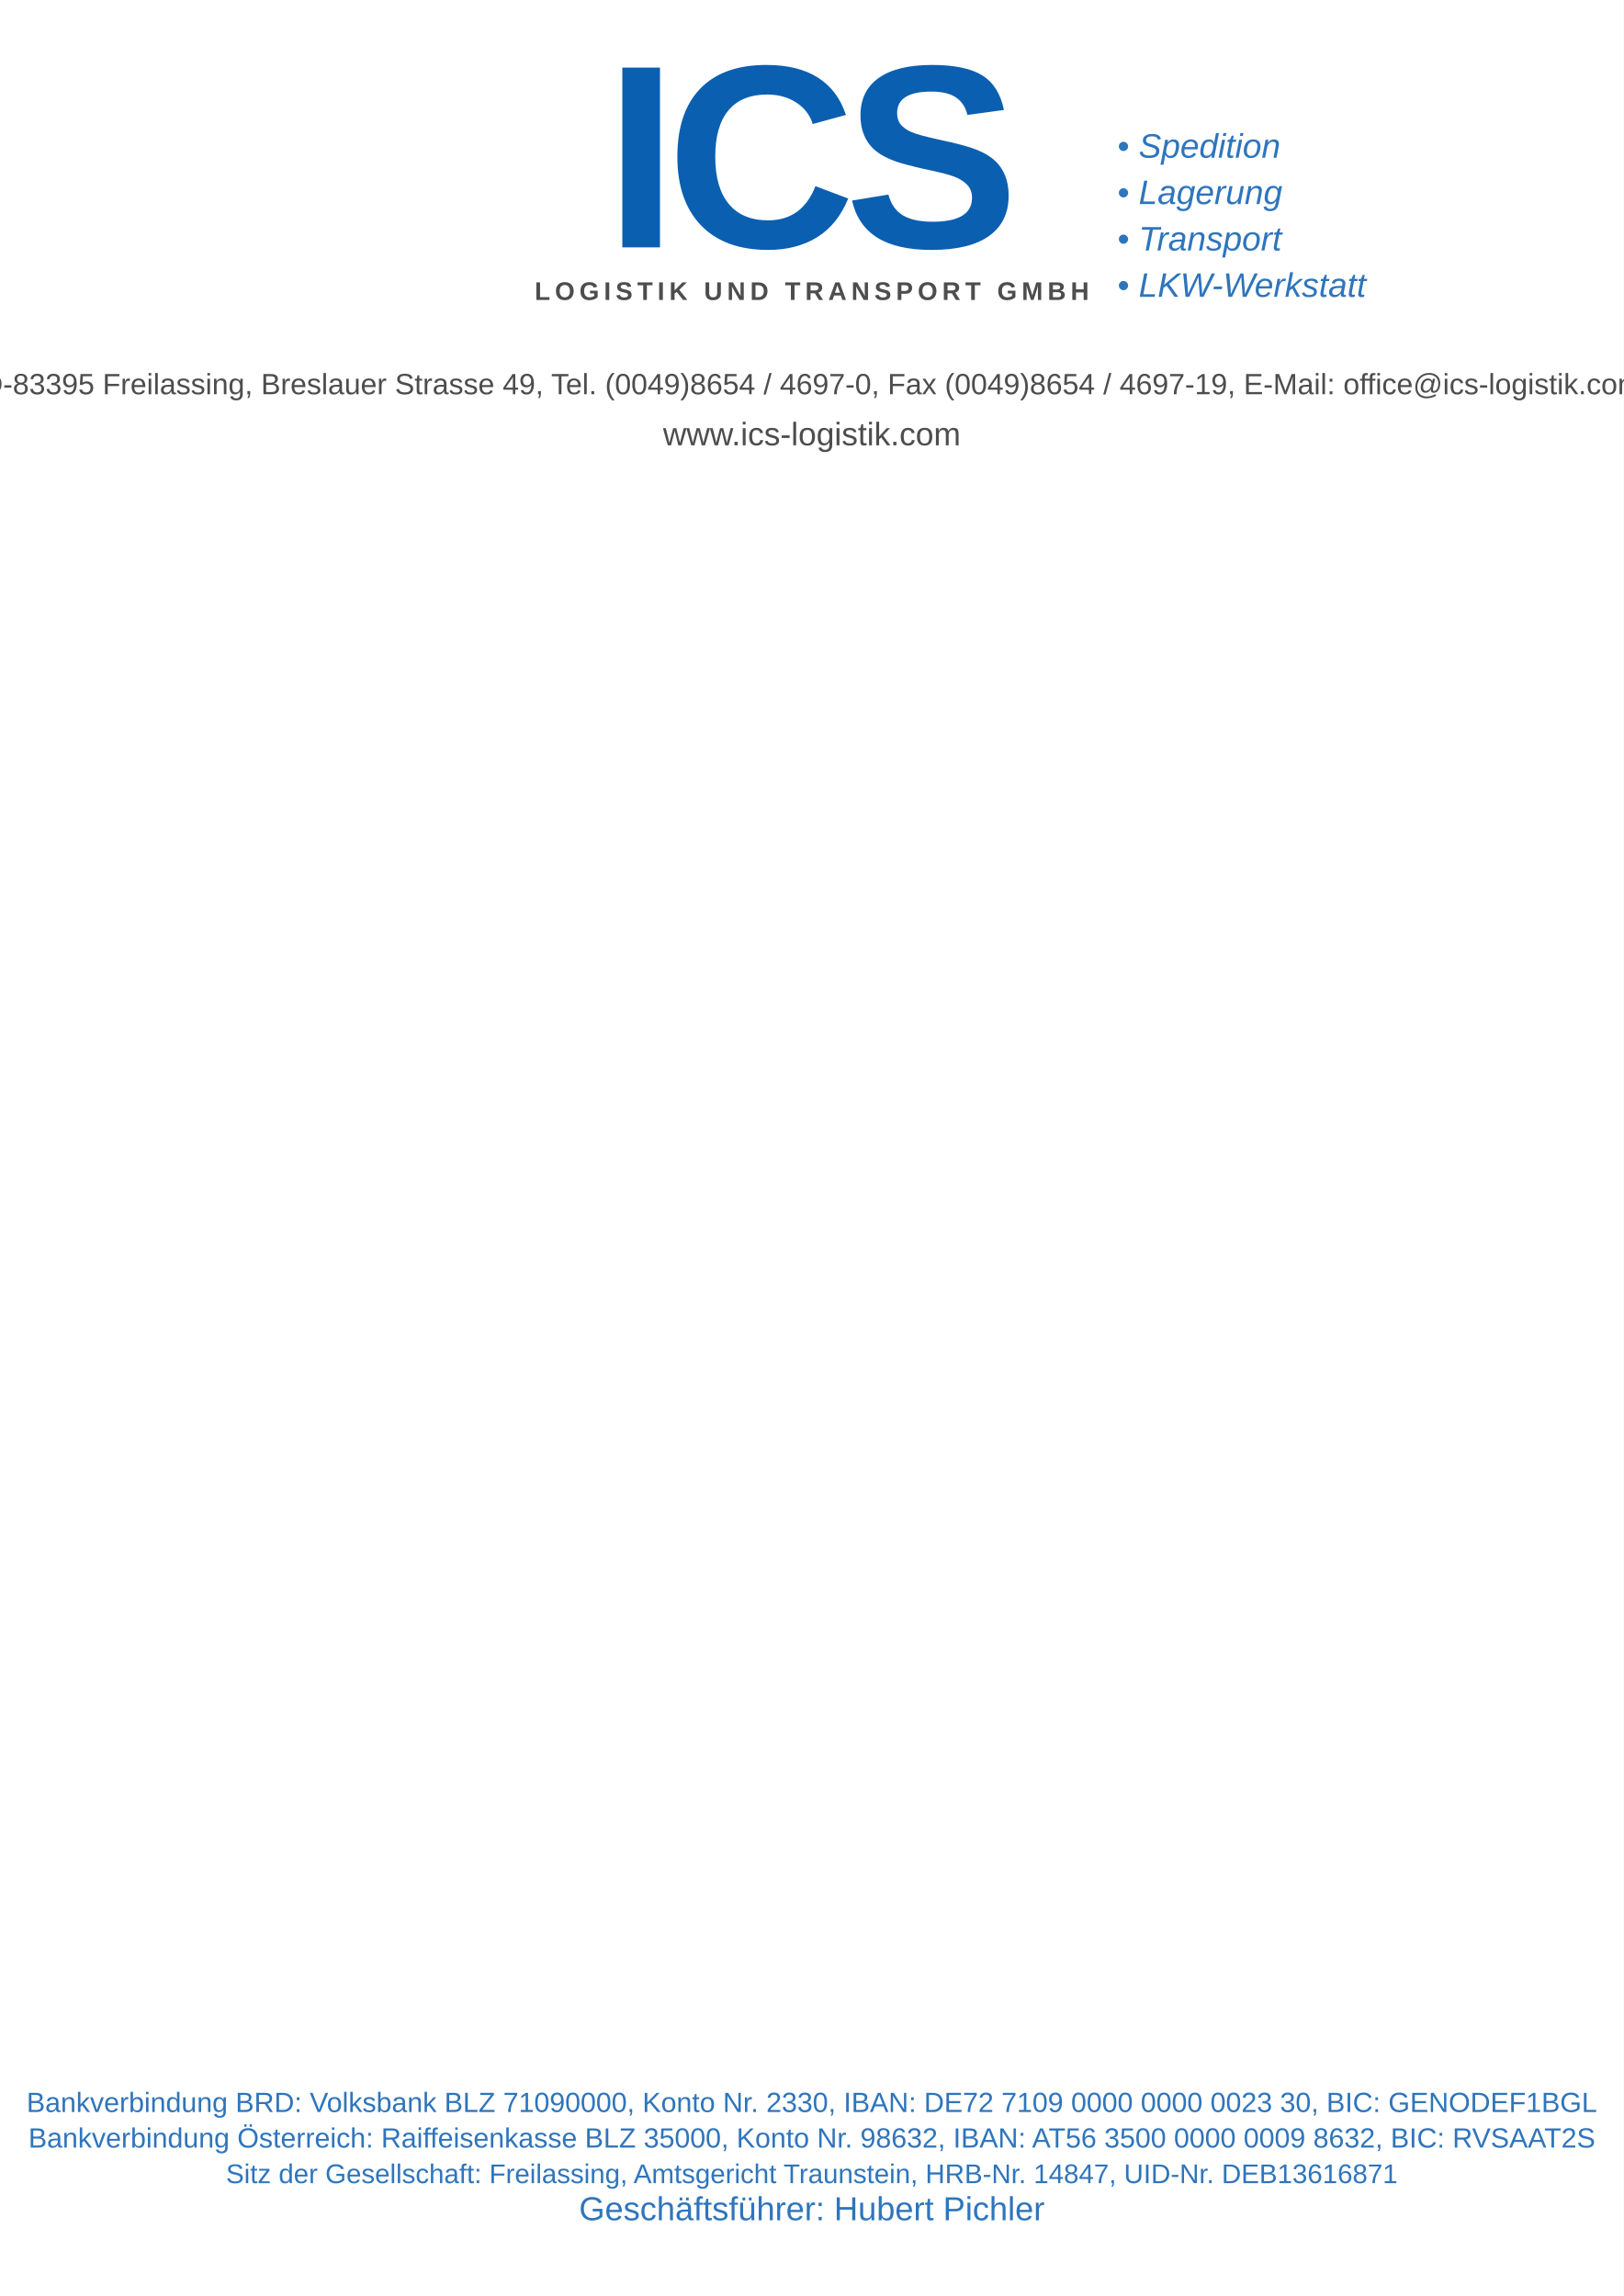
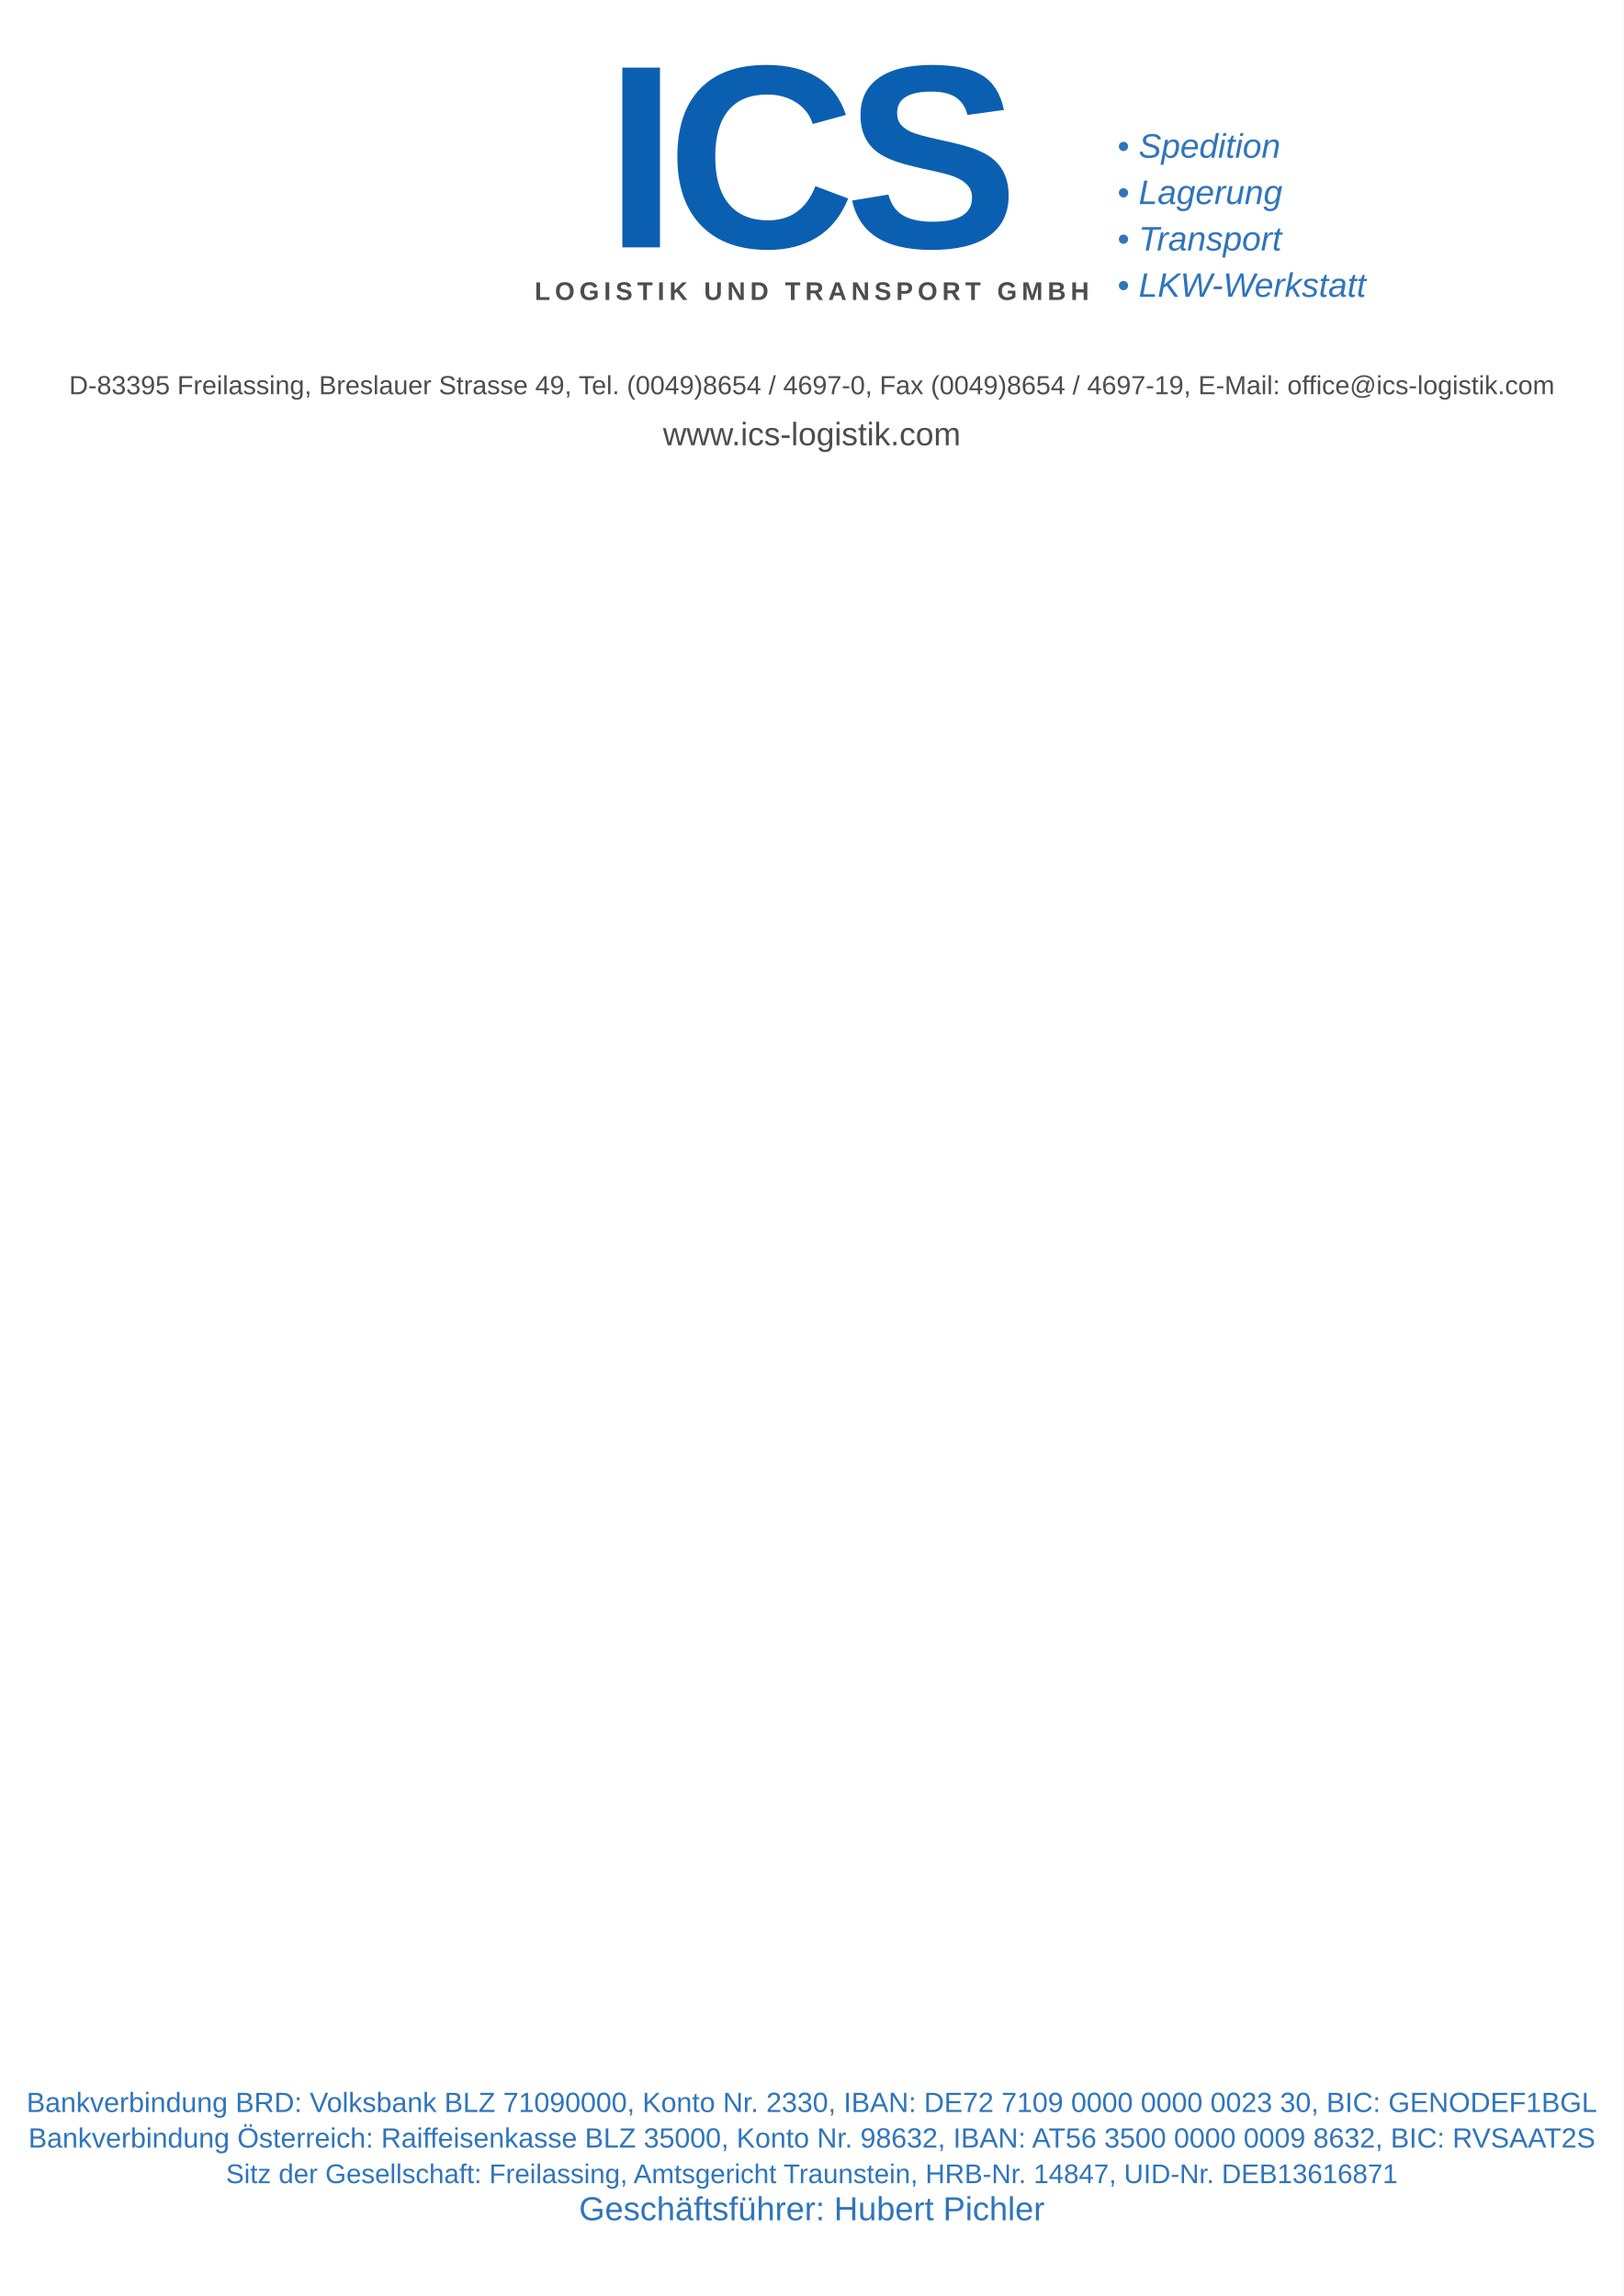
<svg xmlns="http://www.w3.org/2000/svg" viewBox="0 0 2100 2970" width="2100" height="2970">
  <defs>
    <style>
      .logo { fill:#0b5fb1; font-family: Arial, Helvetica, sans-serif; font-weight:700; }
      .meta { fill:#4d4d4d; font-family: Arial, Helvetica, sans-serif; }
      .blue { fill:#2f75bc; font-family: Arial, Helvetica, sans-serif; }
    </style>
  </defs>
  <rect width="2100" height="2970" fill="#ffffff" />
  <g transform="translate(1050,150)">
    <text class="logo" x="0" y="170" text-anchor="middle" font-size="338" letter-spacing="-14">ICS</text>
    <text class="meta" x="0" y="238" text-anchor="middle" font-size="33" font-weight="700" letter-spacing="6">LOGISTIK UND TRANSPORT GMBH</text>
    <g transform="translate(395,54)">
      <text class="blue" x="0" y="0" font-size="44" font-style="italic">• Spedition</text>
      <text class="blue" x="0" y="60" font-size="44" font-style="italic">• Lagerung</text>
      <text class="blue" x="0" y="120" font-size="44" font-style="italic">• Transport</text>
      <text class="blue" x="0" y="180" font-size="44" font-style="italic">• LKW-Werkstatt</text>
    </g>
  </g>
-   <text class="meta" x="1050" y="510" text-anchor="middle" font-size="38">
+   <text class="meta" x="1050" y="510" text-anchor="middle" font-size="34" textLength="1950" lengthAdjust="spacingAndGlyphs">
    D-83395 Freilassing, Breslauer Strasse 49, Tel. (0049)8654 / 4697-0, Fax (0049)8654 / 4697-19, E-Mail: office@ics-logistik.com
  </text>
  <text class="meta" x="1050" y="576" text-anchor="middle" font-size="42">www.ics-logistik.com</text>
  <g text-anchor="middle" transform="translate(1050,0)">
    <text class="blue" x="0" y="2732" font-size="36">
      Bankverbindung BRD: Volksbank BLZ 71090000, Konto Nr. 2330, IBAN: DE72 7109 0000 0000 0023 30, BIC: GENODEF1BGL
    </text>
    <text class="blue" x="0" y="2778" font-size="36">
      Bankverbindung Österreich: Raiffeisenkasse BLZ 35000, Konto Nr. 98632, IBAN: AT56 3500 0000 0009 8632, BIC: RVSAAT2S
    </text>
    <text class="blue" x="0" y="2824" font-size="35">
      Sitz der Gesellschaft: Freilassing, Amtsgericht Traunstein, HRB-Nr. 14847, UID-Nr. DEB13616871
    </text>
    <text class="blue" x="0" y="2872" font-size="43">Geschäftsführer: Hubert Pichler</text>
  </g>
</svg>
